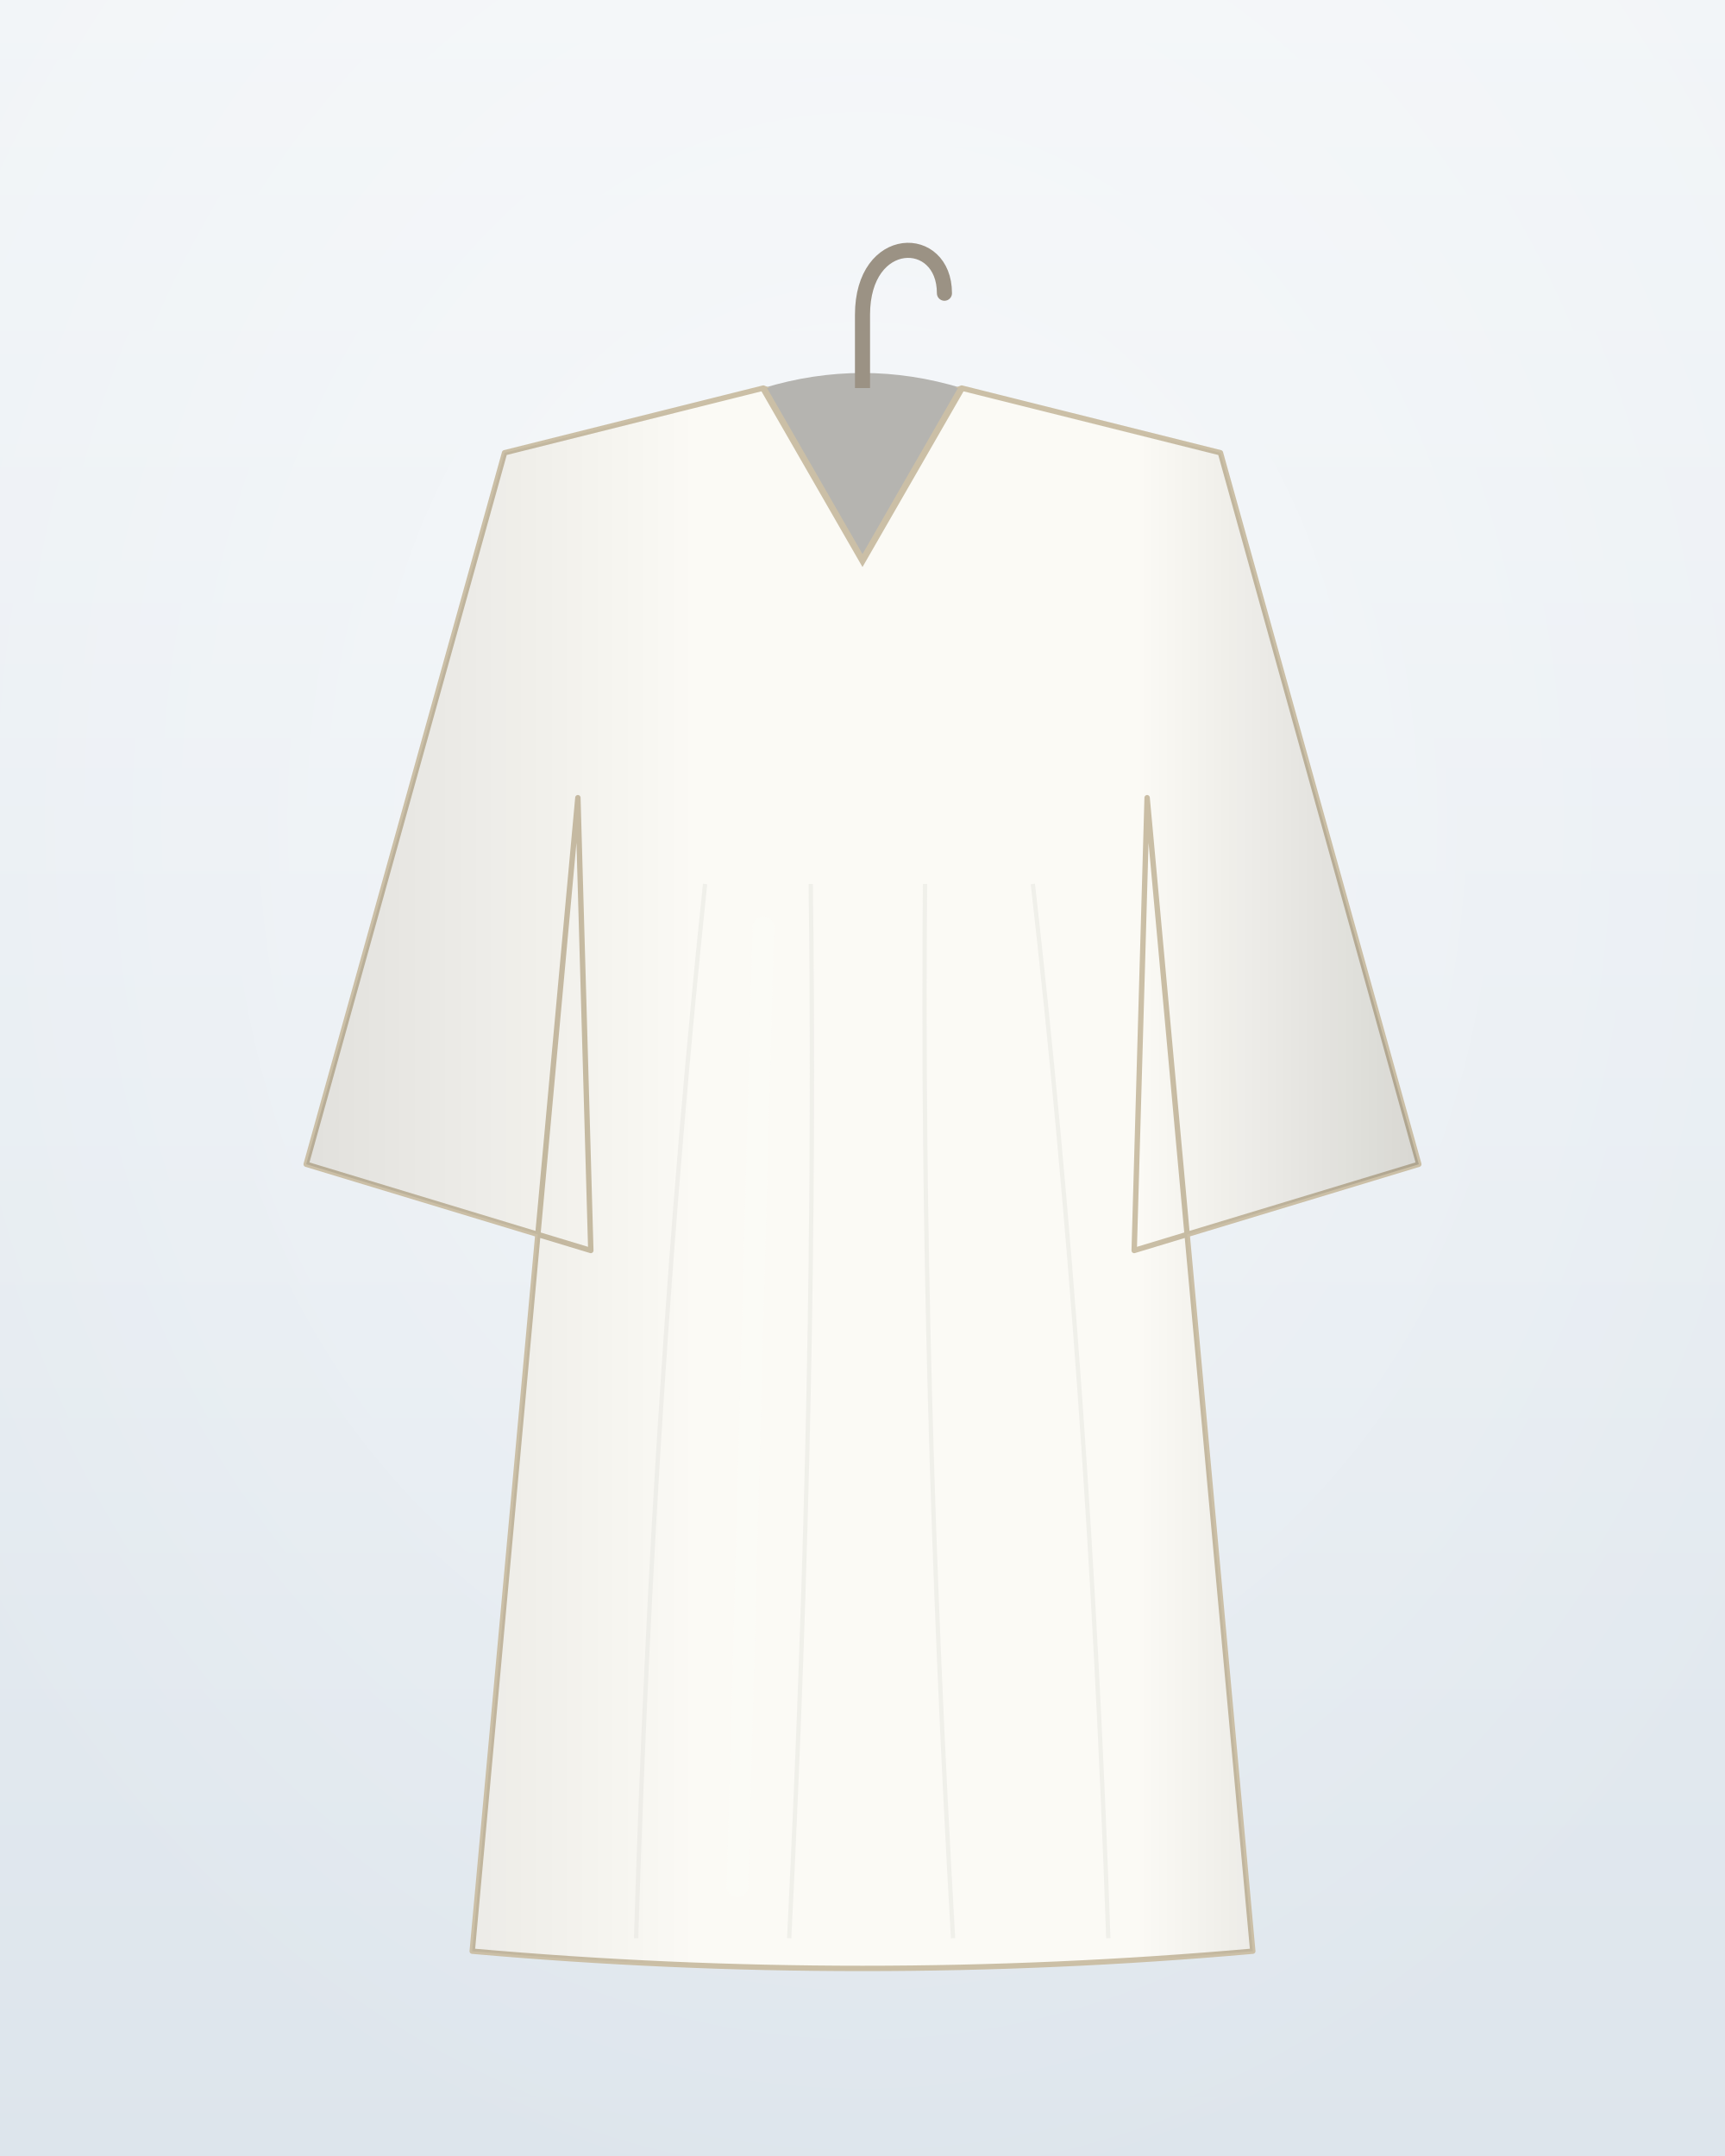
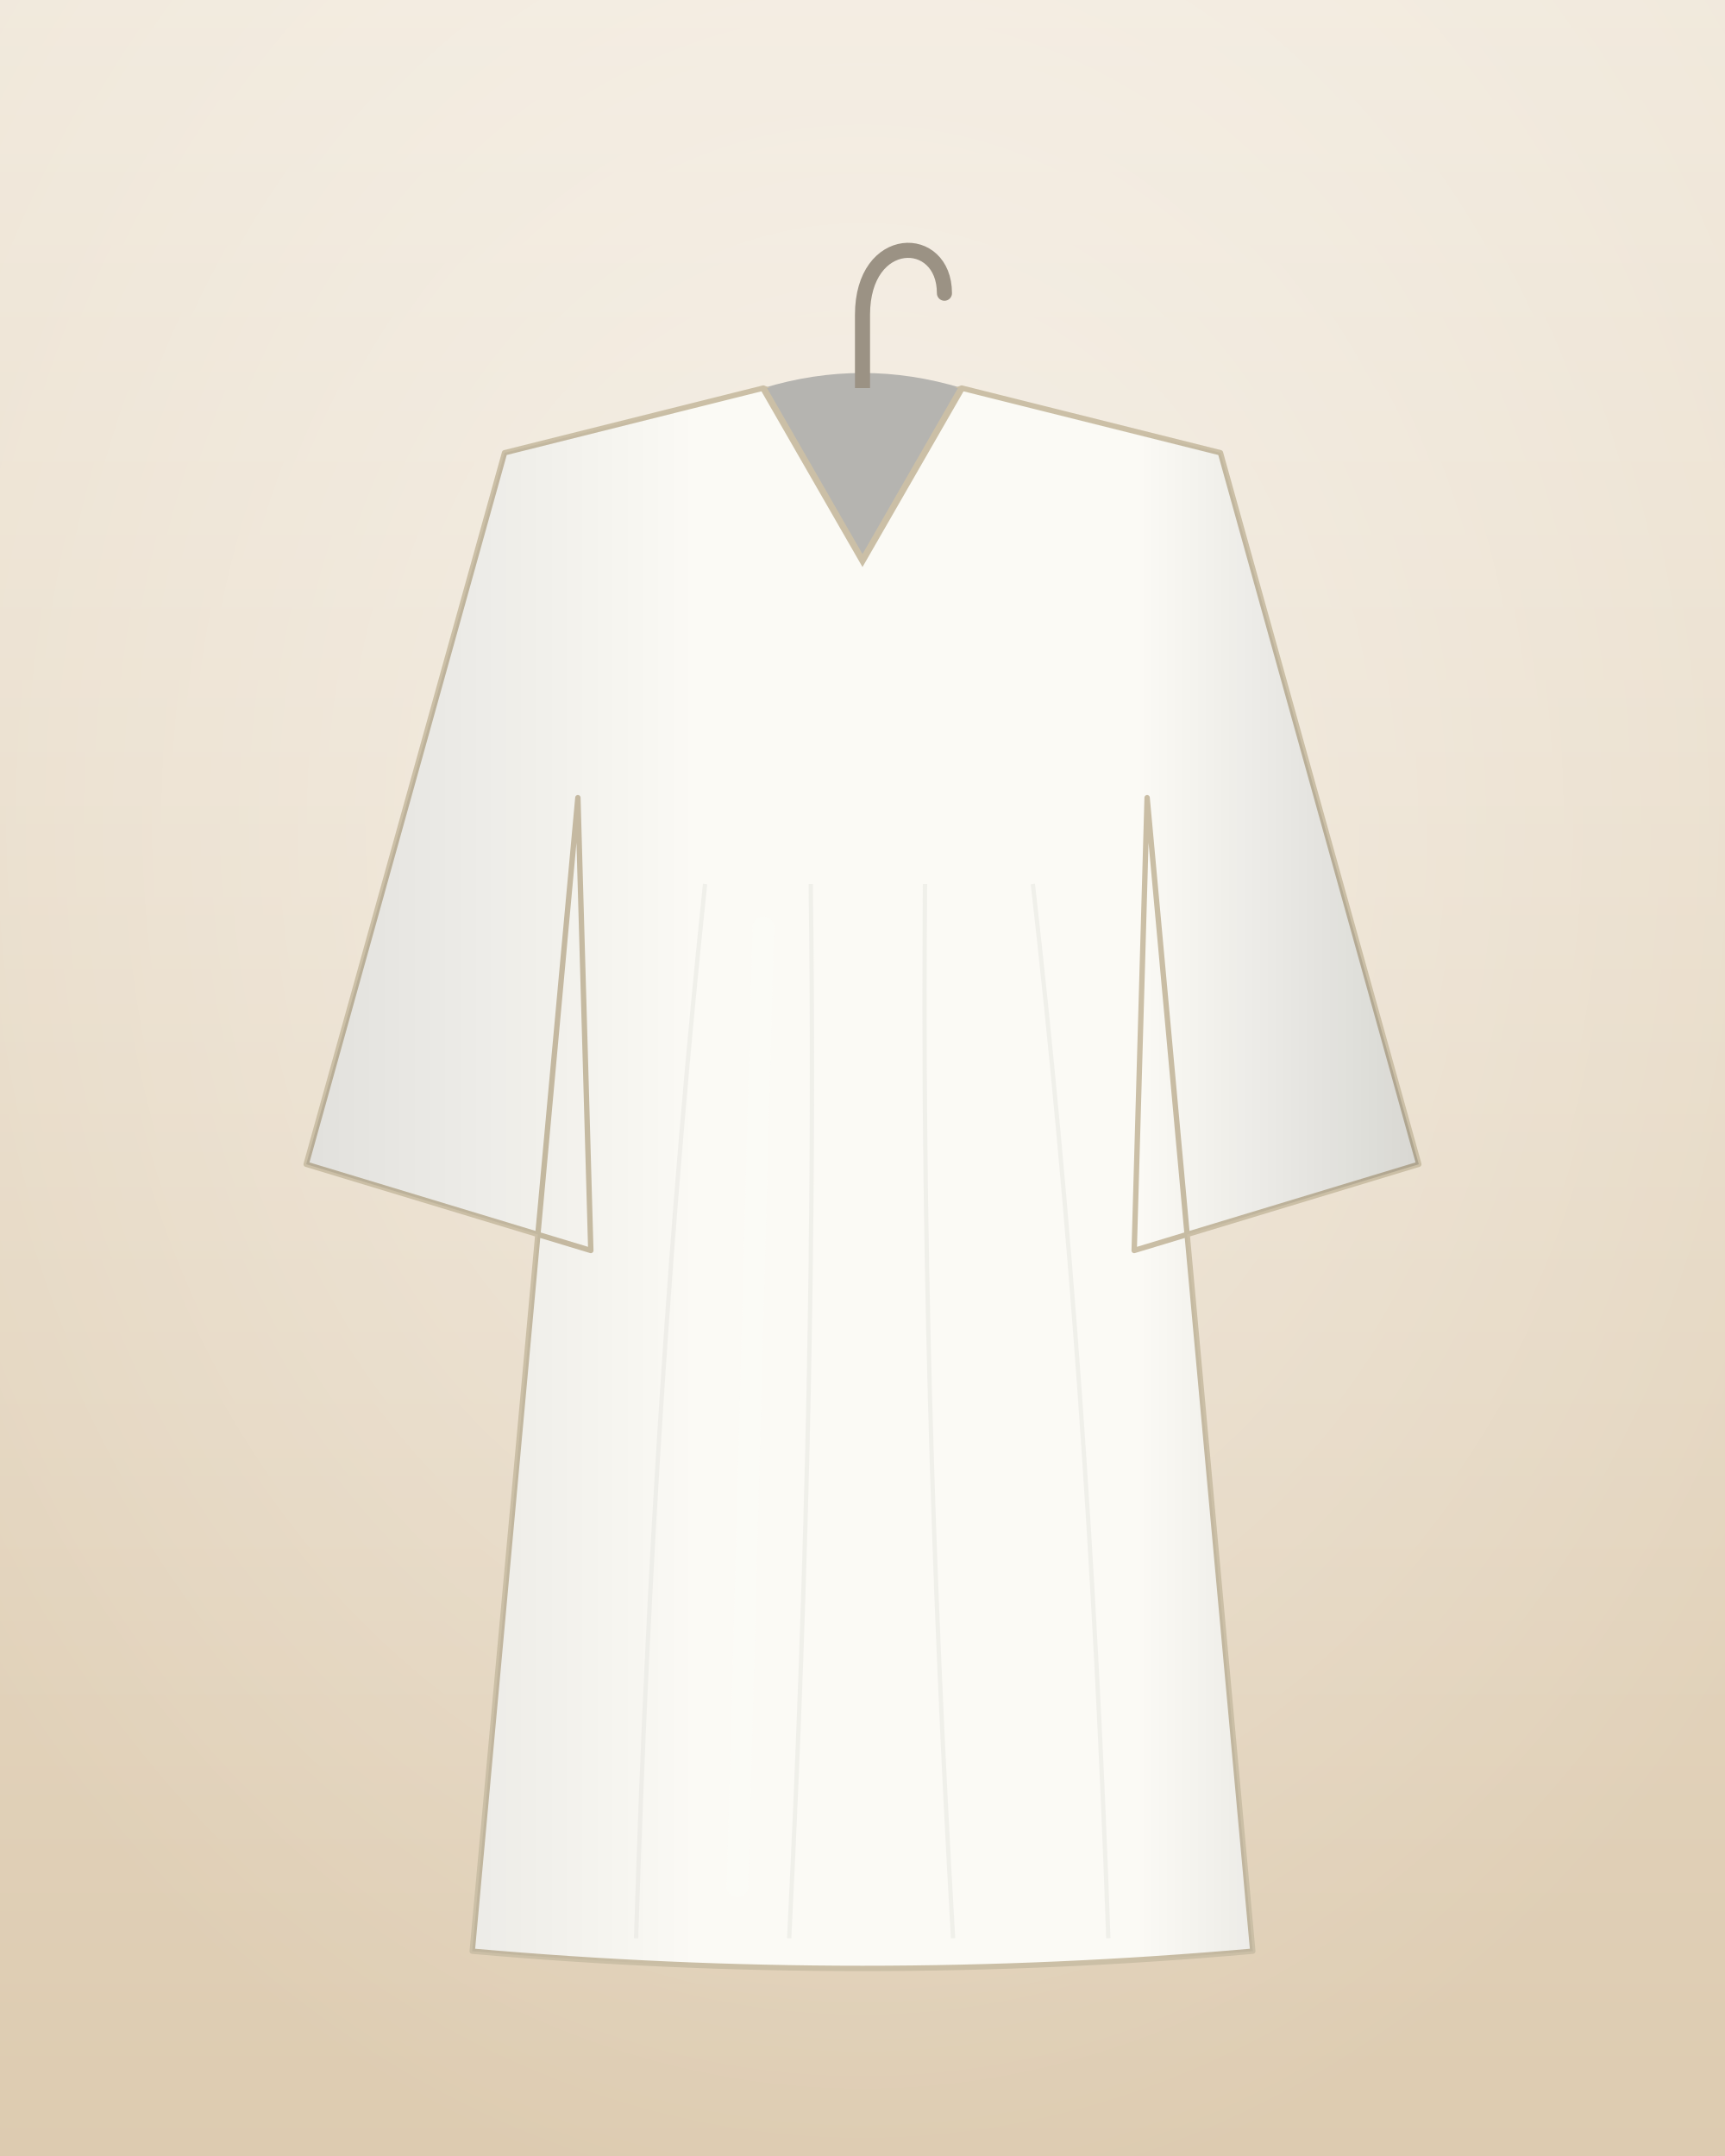
<svg xmlns="http://www.w3.org/2000/svg" viewBox="0 0 800 1000" width="800" height="1000">
  <defs>
    <linearGradient id="bg" x1="0" y1="0" x2="0" y2="1">
-       <stop offset="0" stop-color="#f2f5f8" />
-       <stop offset="1" stop-color="#dde5ec" />
+       <stop offset="0" stop-color="#f1e9dc" />
+       <stop offset="1" stop-color="#ddcbb0" />
    </linearGradient>
    <radialGradient id="bg-glow" cx="0.5" cy="0.38" r="0.65">
      <stop offset="0" stop-color="#fff" stop-opacity="0.45" />
      <stop offset="1" stop-color="#fff" stop-opacity="0" />
    </radialGradient>
    <linearGradient id="p-sh" x1="0" y1="0" x2="1" y2="0">
      <stop offset="0" stop-color="#000" stop-opacity="0.10" />
      <stop offset="0.35" stop-color="#000" stop-opacity="0" />
      <stop offset="0.75" stop-color="#000" stop-opacity="0" />
      <stop offset="1" stop-color="#000" stop-opacity="0.14" />
    </linearGradient>
  </defs>
  <rect width="800" height="1000" fill="url(#bg)" />
  <rect width="800" height="1000" fill="url(#bg-glow)" />
  <path d="M354 180 Q400 166 446 180 Q400 200 354 180Z" fill="#b5b4b0" />
  <path d="M400 182V146C400 108 438 108 438 136" fill="none" stroke="#9b9284" stroke-width="7" stroke-linecap="round" />
  <path d="M354 180 L234 210 L142 540 L274 580 L268 370 L219 905 Q400 921 581 905 L532 370 L526 580 L658 540 L566 210 L446 180 Q400 200 354 180Z" fill="#fbfaf5" stroke="#cbbfa6" stroke-width="2.5" stroke-linejoin="round" />
  <path d="M354 180 L234 210 L142 540 L274 580 L268 370 L219 905 Q400 921 581 905 L532 370 L526 580 L658 540 L566 210 L446 180 Q400 200 354 180Z" fill="url(#p-sh)" />
  <path d="M327 410 Q303 638 295 899" fill="none" stroke="#dddcd8" stroke-width="2" opacity="0.35" />
  <path d="M376 410 Q379 638 366 899" fill="none" stroke="#dddcd8" stroke-width="2" opacity="0.35" />
  <path d="M429 410 Q427 638 442 899" fill="none" stroke="#dddcd8" stroke-width="2" opacity="0.35" />
  <path d="M479 410 Q505 638 514 899" fill="none" stroke="#dddcd8" stroke-width="2" opacity="0.35" />
  <path d="M354 430 L342 875" stroke="#fcfcf8" stroke-width="10" opacity="0.35" stroke-linecap="round" />
  <path d="M354 180 L400 260 L446 180" fill="#b5b4b0" stroke="#cbbfa6" stroke-width="3" />
</svg>
